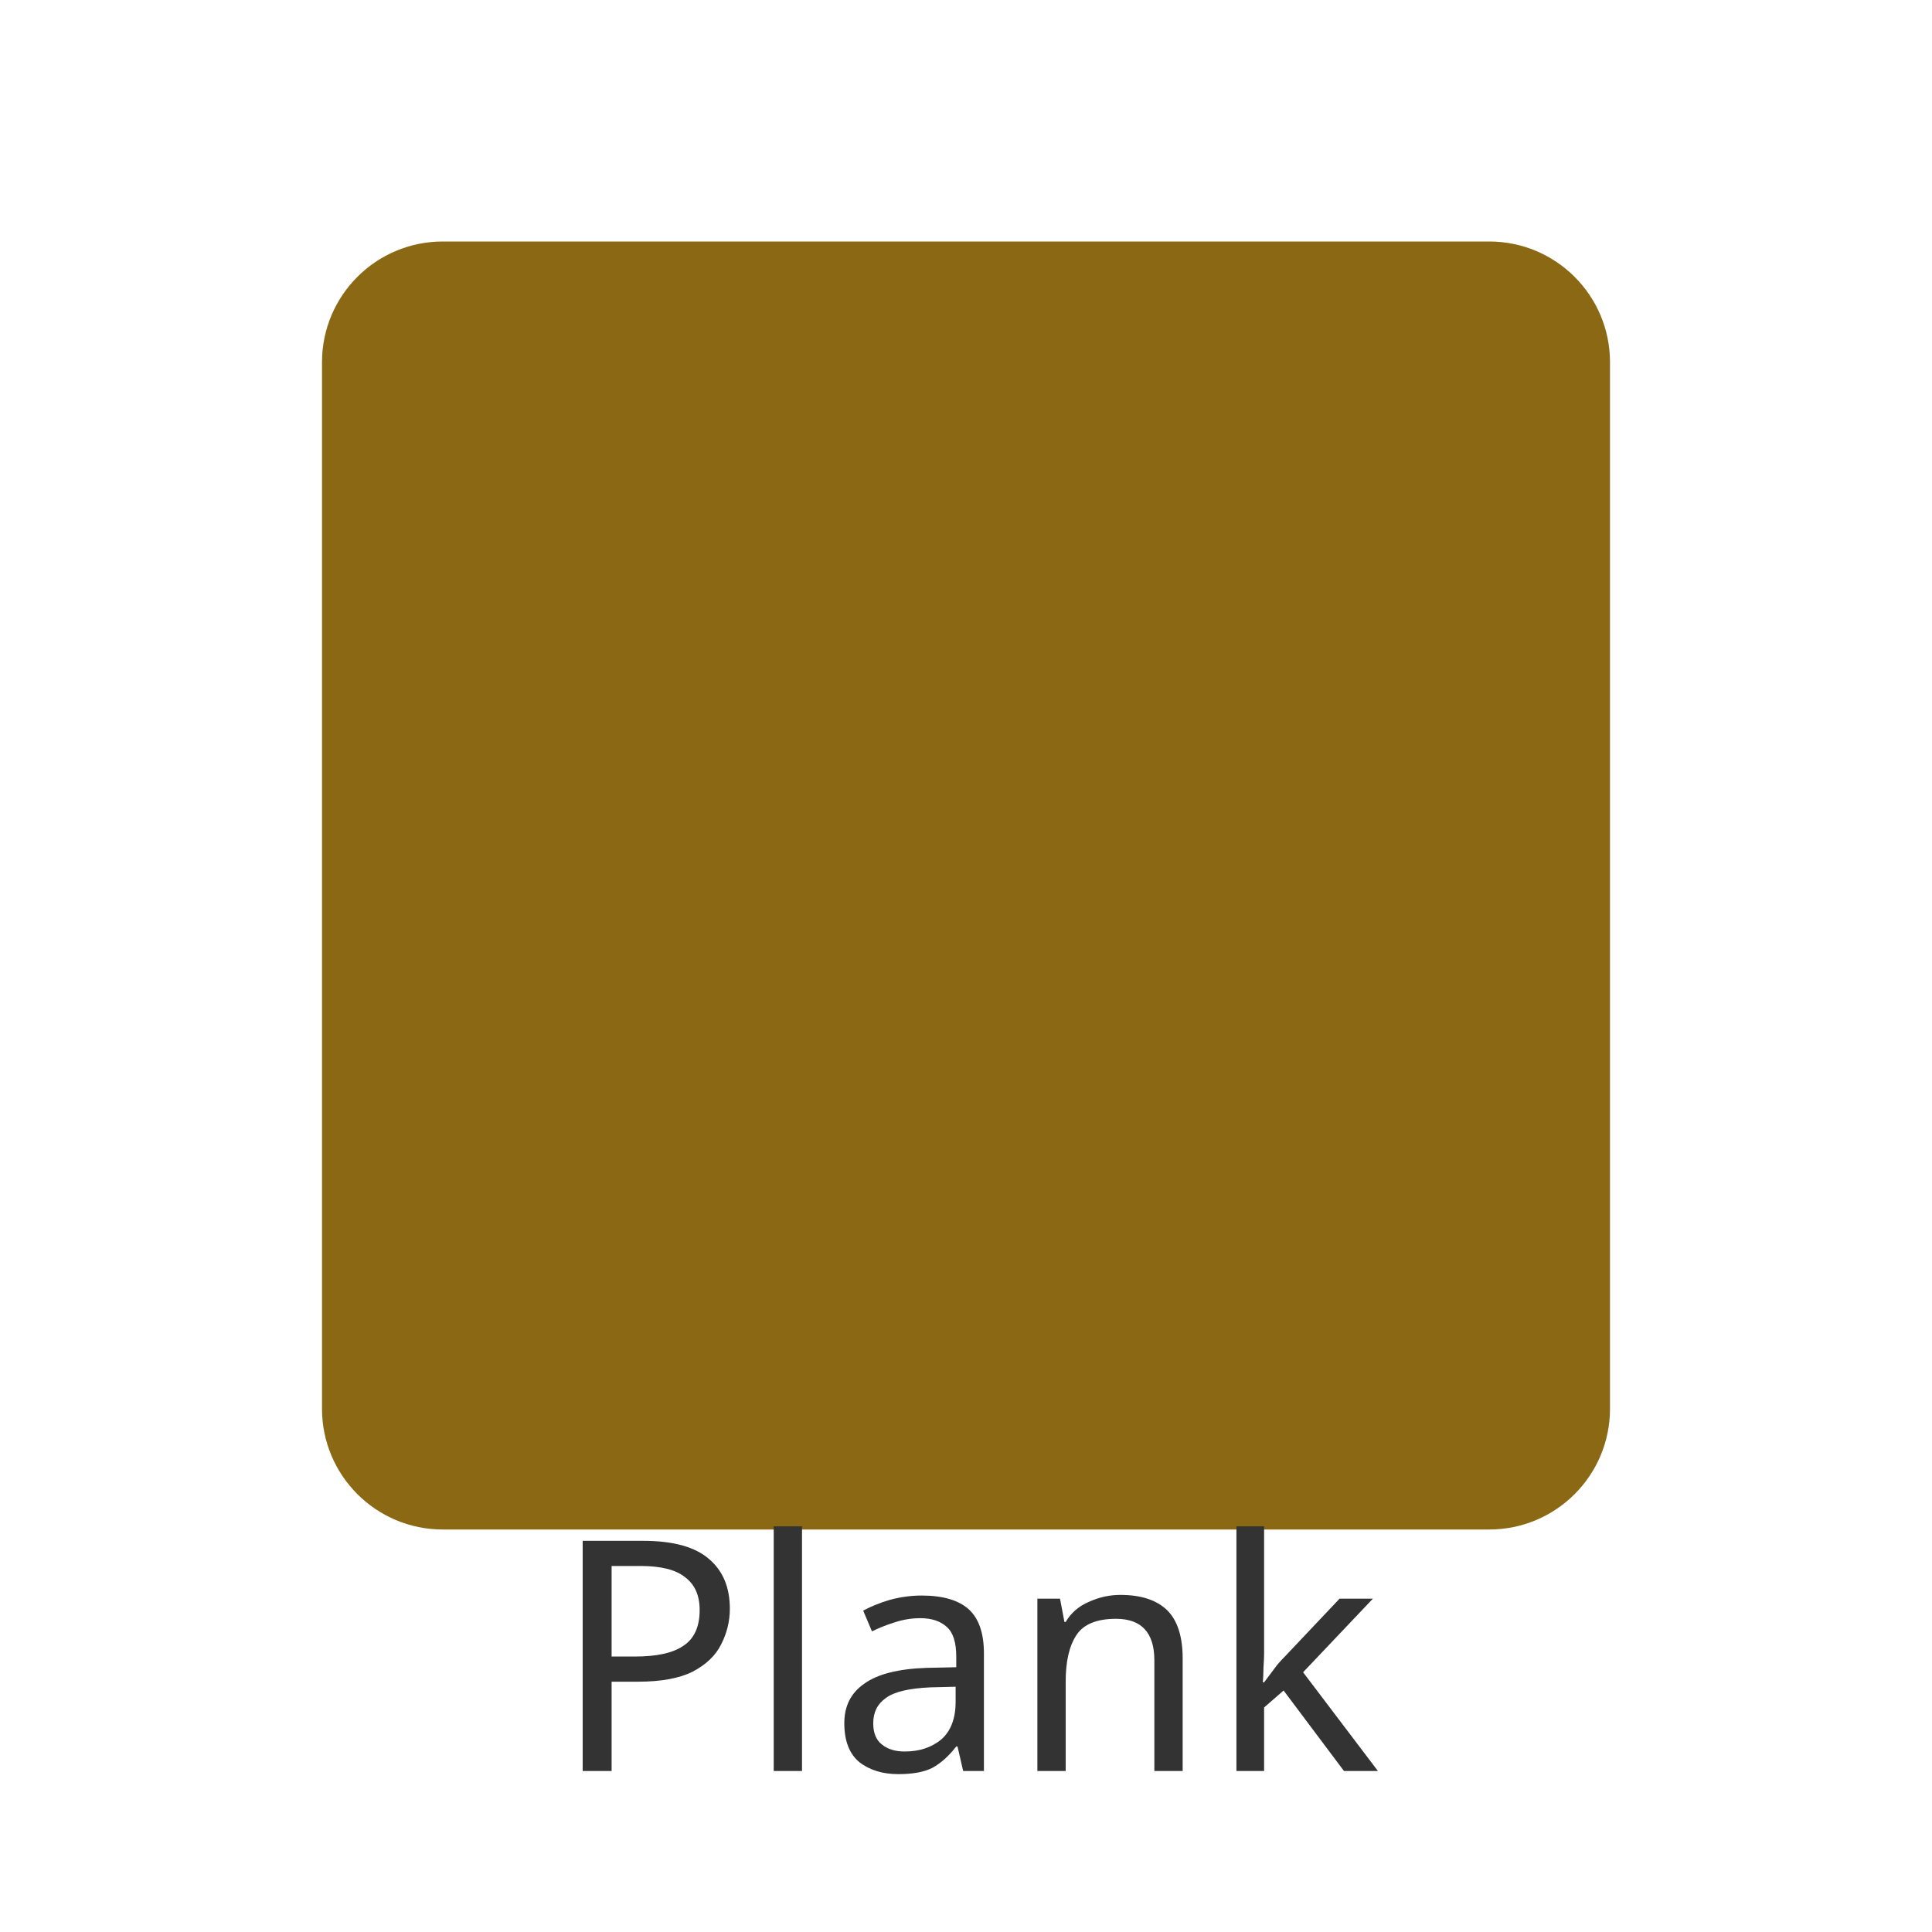
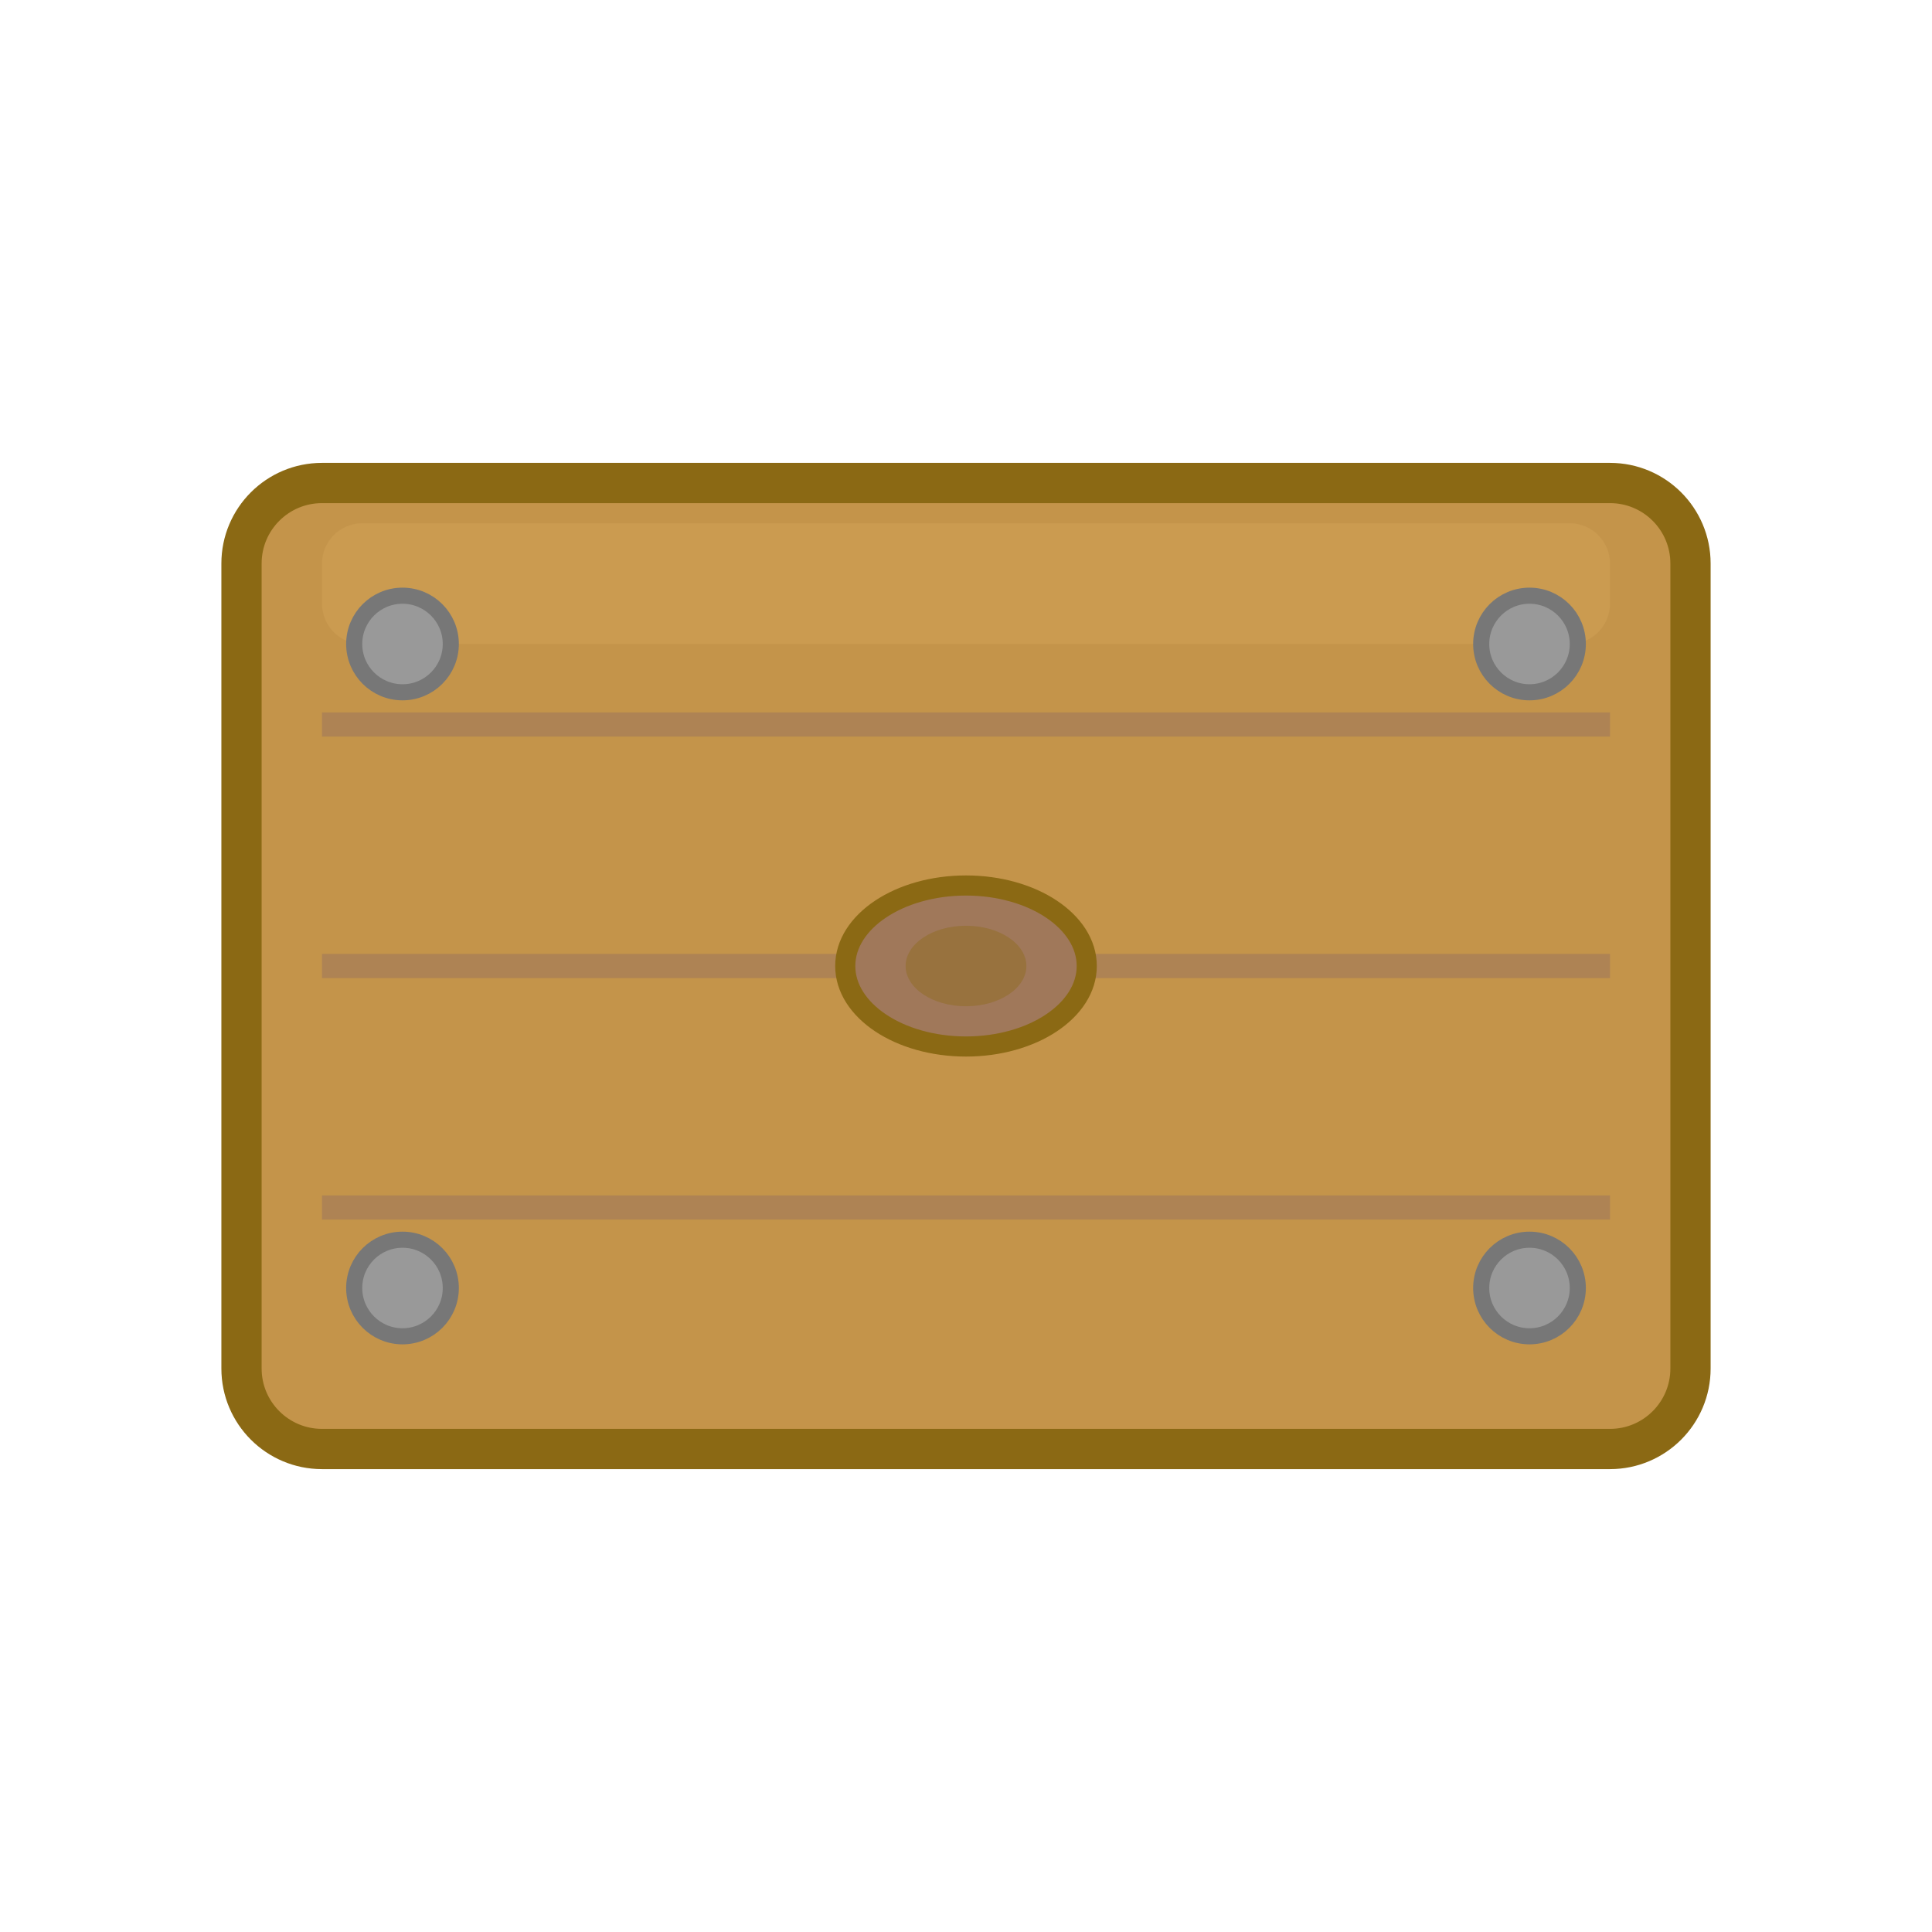
<svg xmlns="http://www.w3.org/2000/svg" viewBox="0 0 48 48" width="48" height="48">
-   <rect x="8" y="6" width="32" height="32" rx="3" fill="#8B6914" />
-   <text x="24" y="44" text-anchor="middle" font-family="sans-serif" font-size="8" fill="#333">Plank</text>
+   <rect x="6" y="12" width="36" height="24" rx="2" fill="#C4944A" stroke="#8B6914" stroke-width="1" />
+   <line x1="8" y1="18" x2="40" y2="18" stroke="#A0785A" stroke-width="0.6" opacity="0.6" />
+   <line x1="8" y1="24" x2="40" y2="24" stroke="#A0785A" stroke-width="0.6" opacity="0.6" />
+   <line x1="8" y1="30" x2="40" y2="30" stroke="#A0785A" stroke-width="0.6" opacity="0.6" />
+   <rect x="8" y="13" width="32" height="3" rx="1" fill="#D4A45A" opacity="0.4" />
+   <circle cx="10" cy="16" r="1.2" fill="#999" stroke="#777" stroke-width="0.4" />
+   <circle cx="38" cy="16" r="1.2" fill="#999" stroke="#777" stroke-width="0.4" />
+   <circle cx="10" cy="32" r="1.2" fill="#999" stroke="#777" stroke-width="0.4" />
+   <circle cx="38" cy="32" r="1.2" fill="#999" stroke="#777" stroke-width="0.4" />
+   <ellipse cx="24" cy="24" rx="3" ry="2" fill="#A0785A" stroke="#8B6914" stroke-width="0.5" />
+   <ellipse cx="24" cy="24" rx="1.5" ry="1" fill="#8B6914" opacity="0.4" />
</svg>
